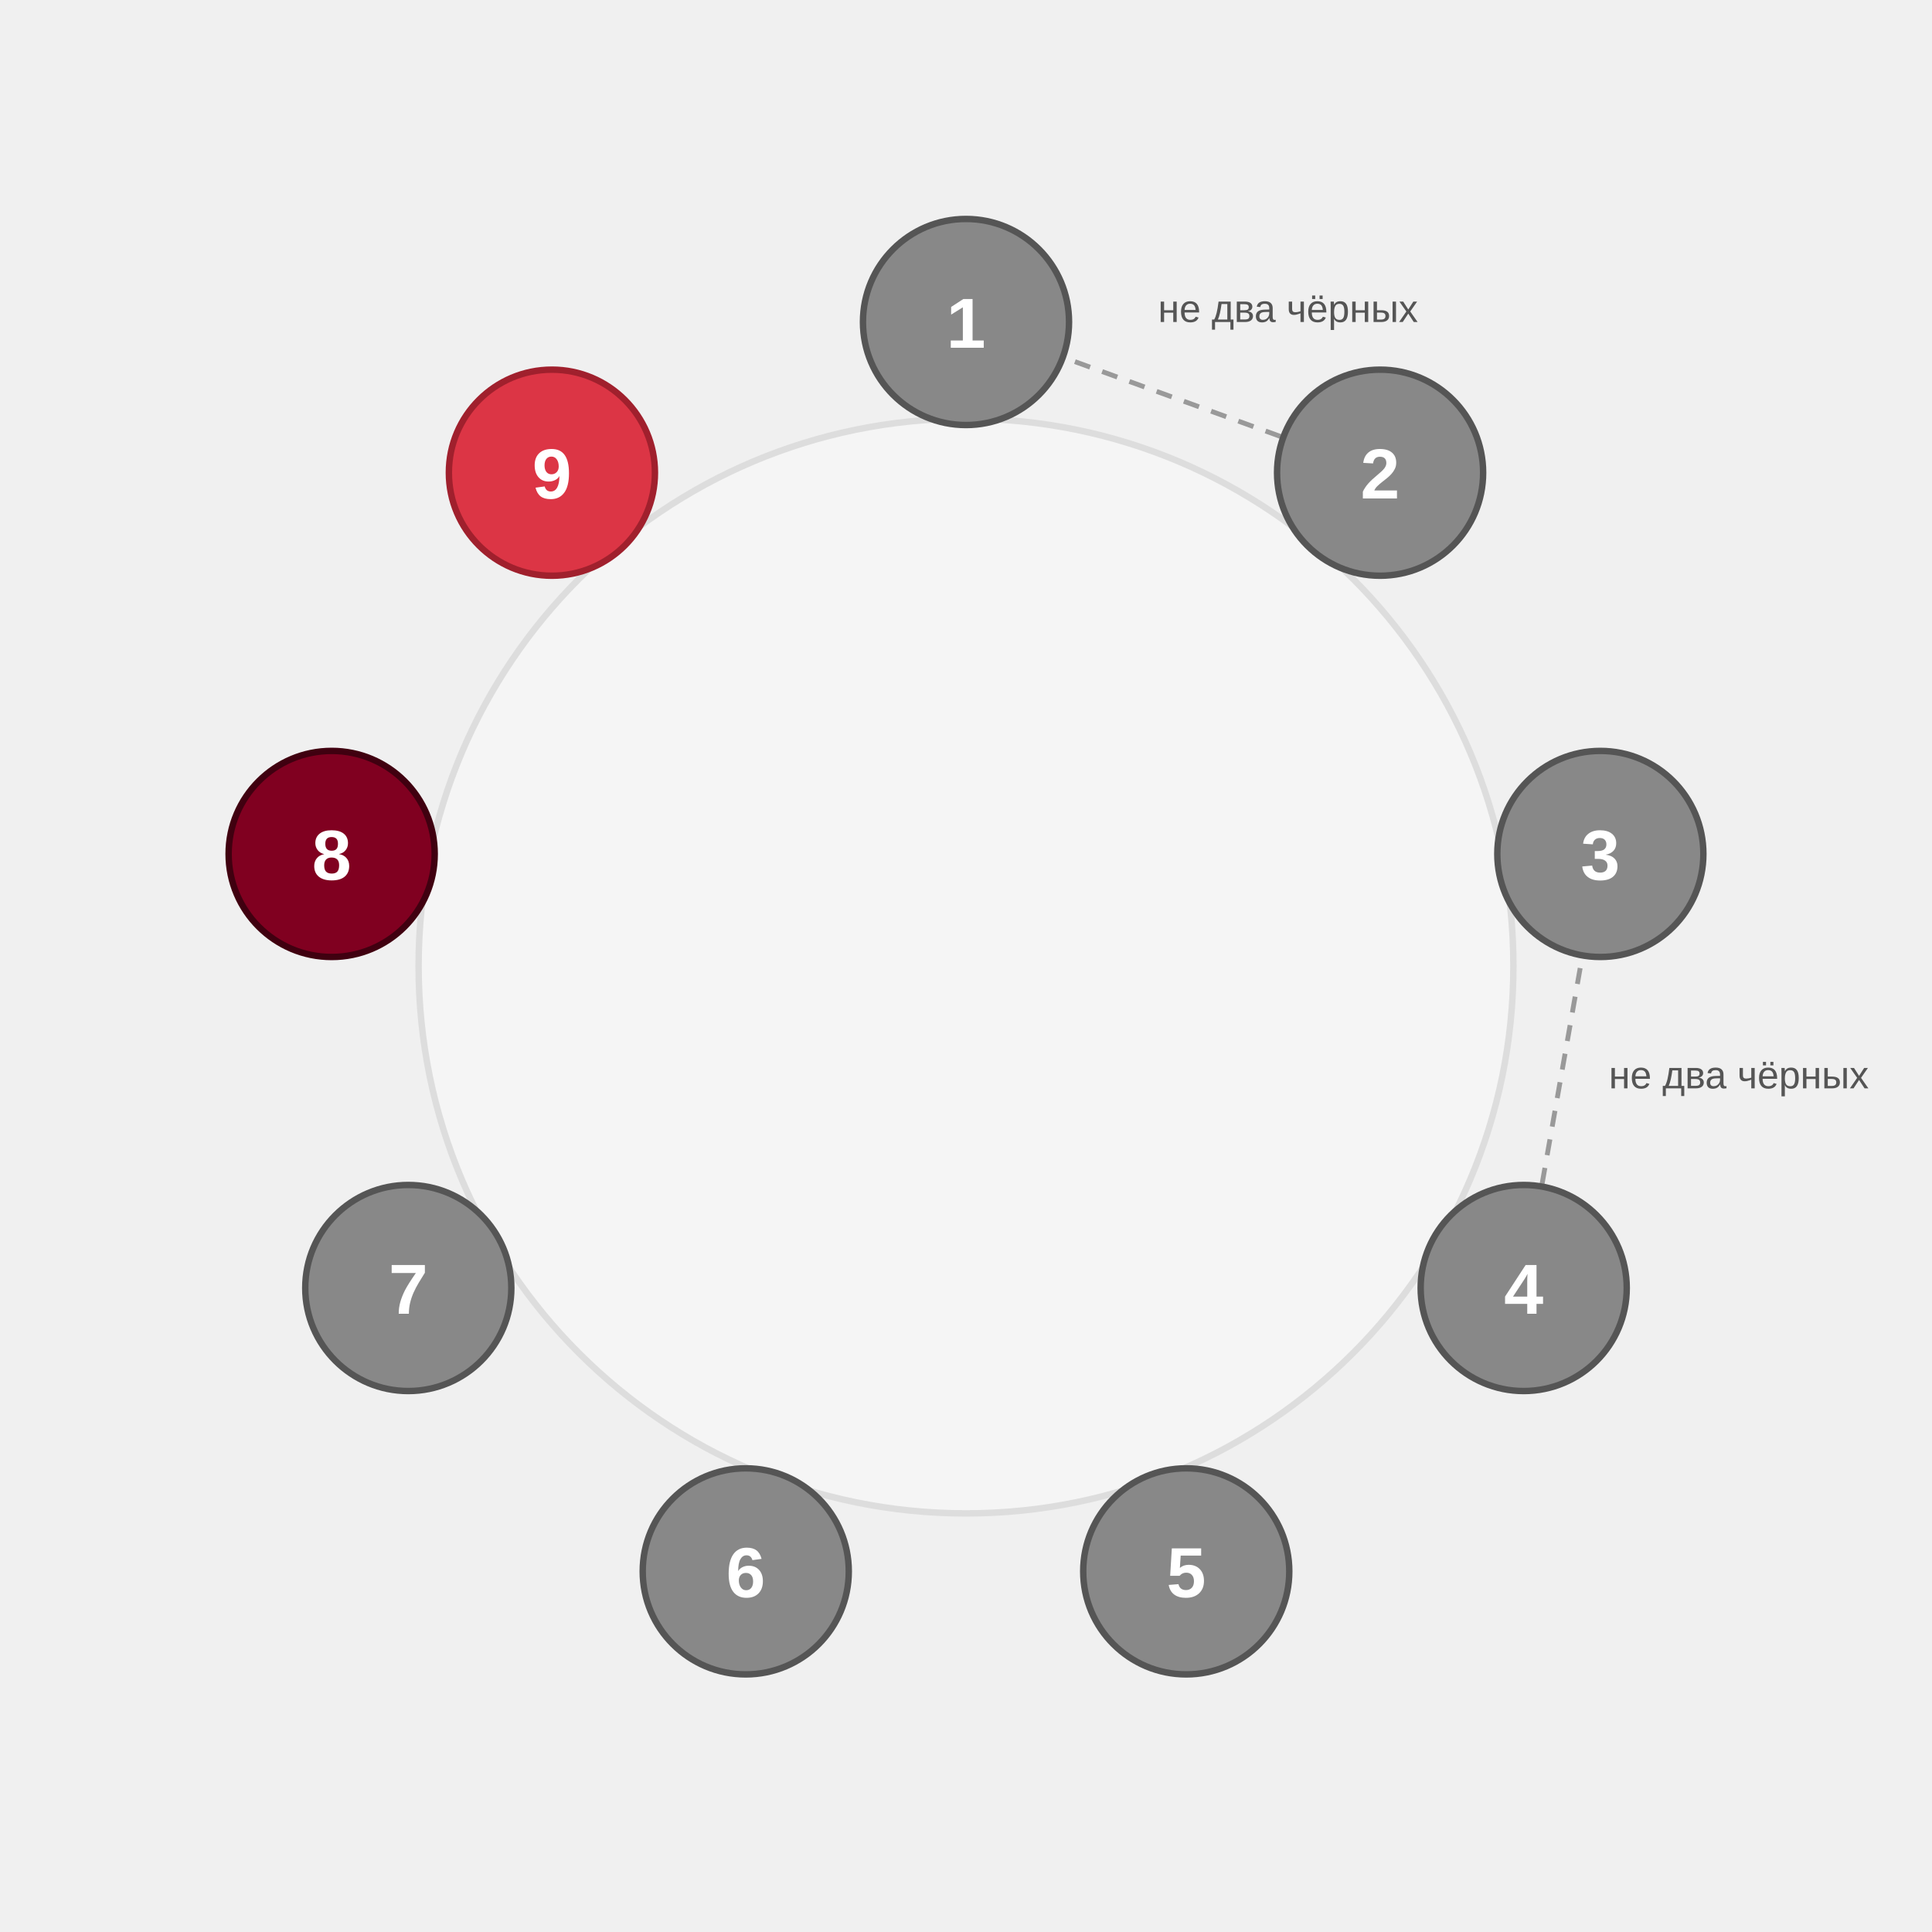
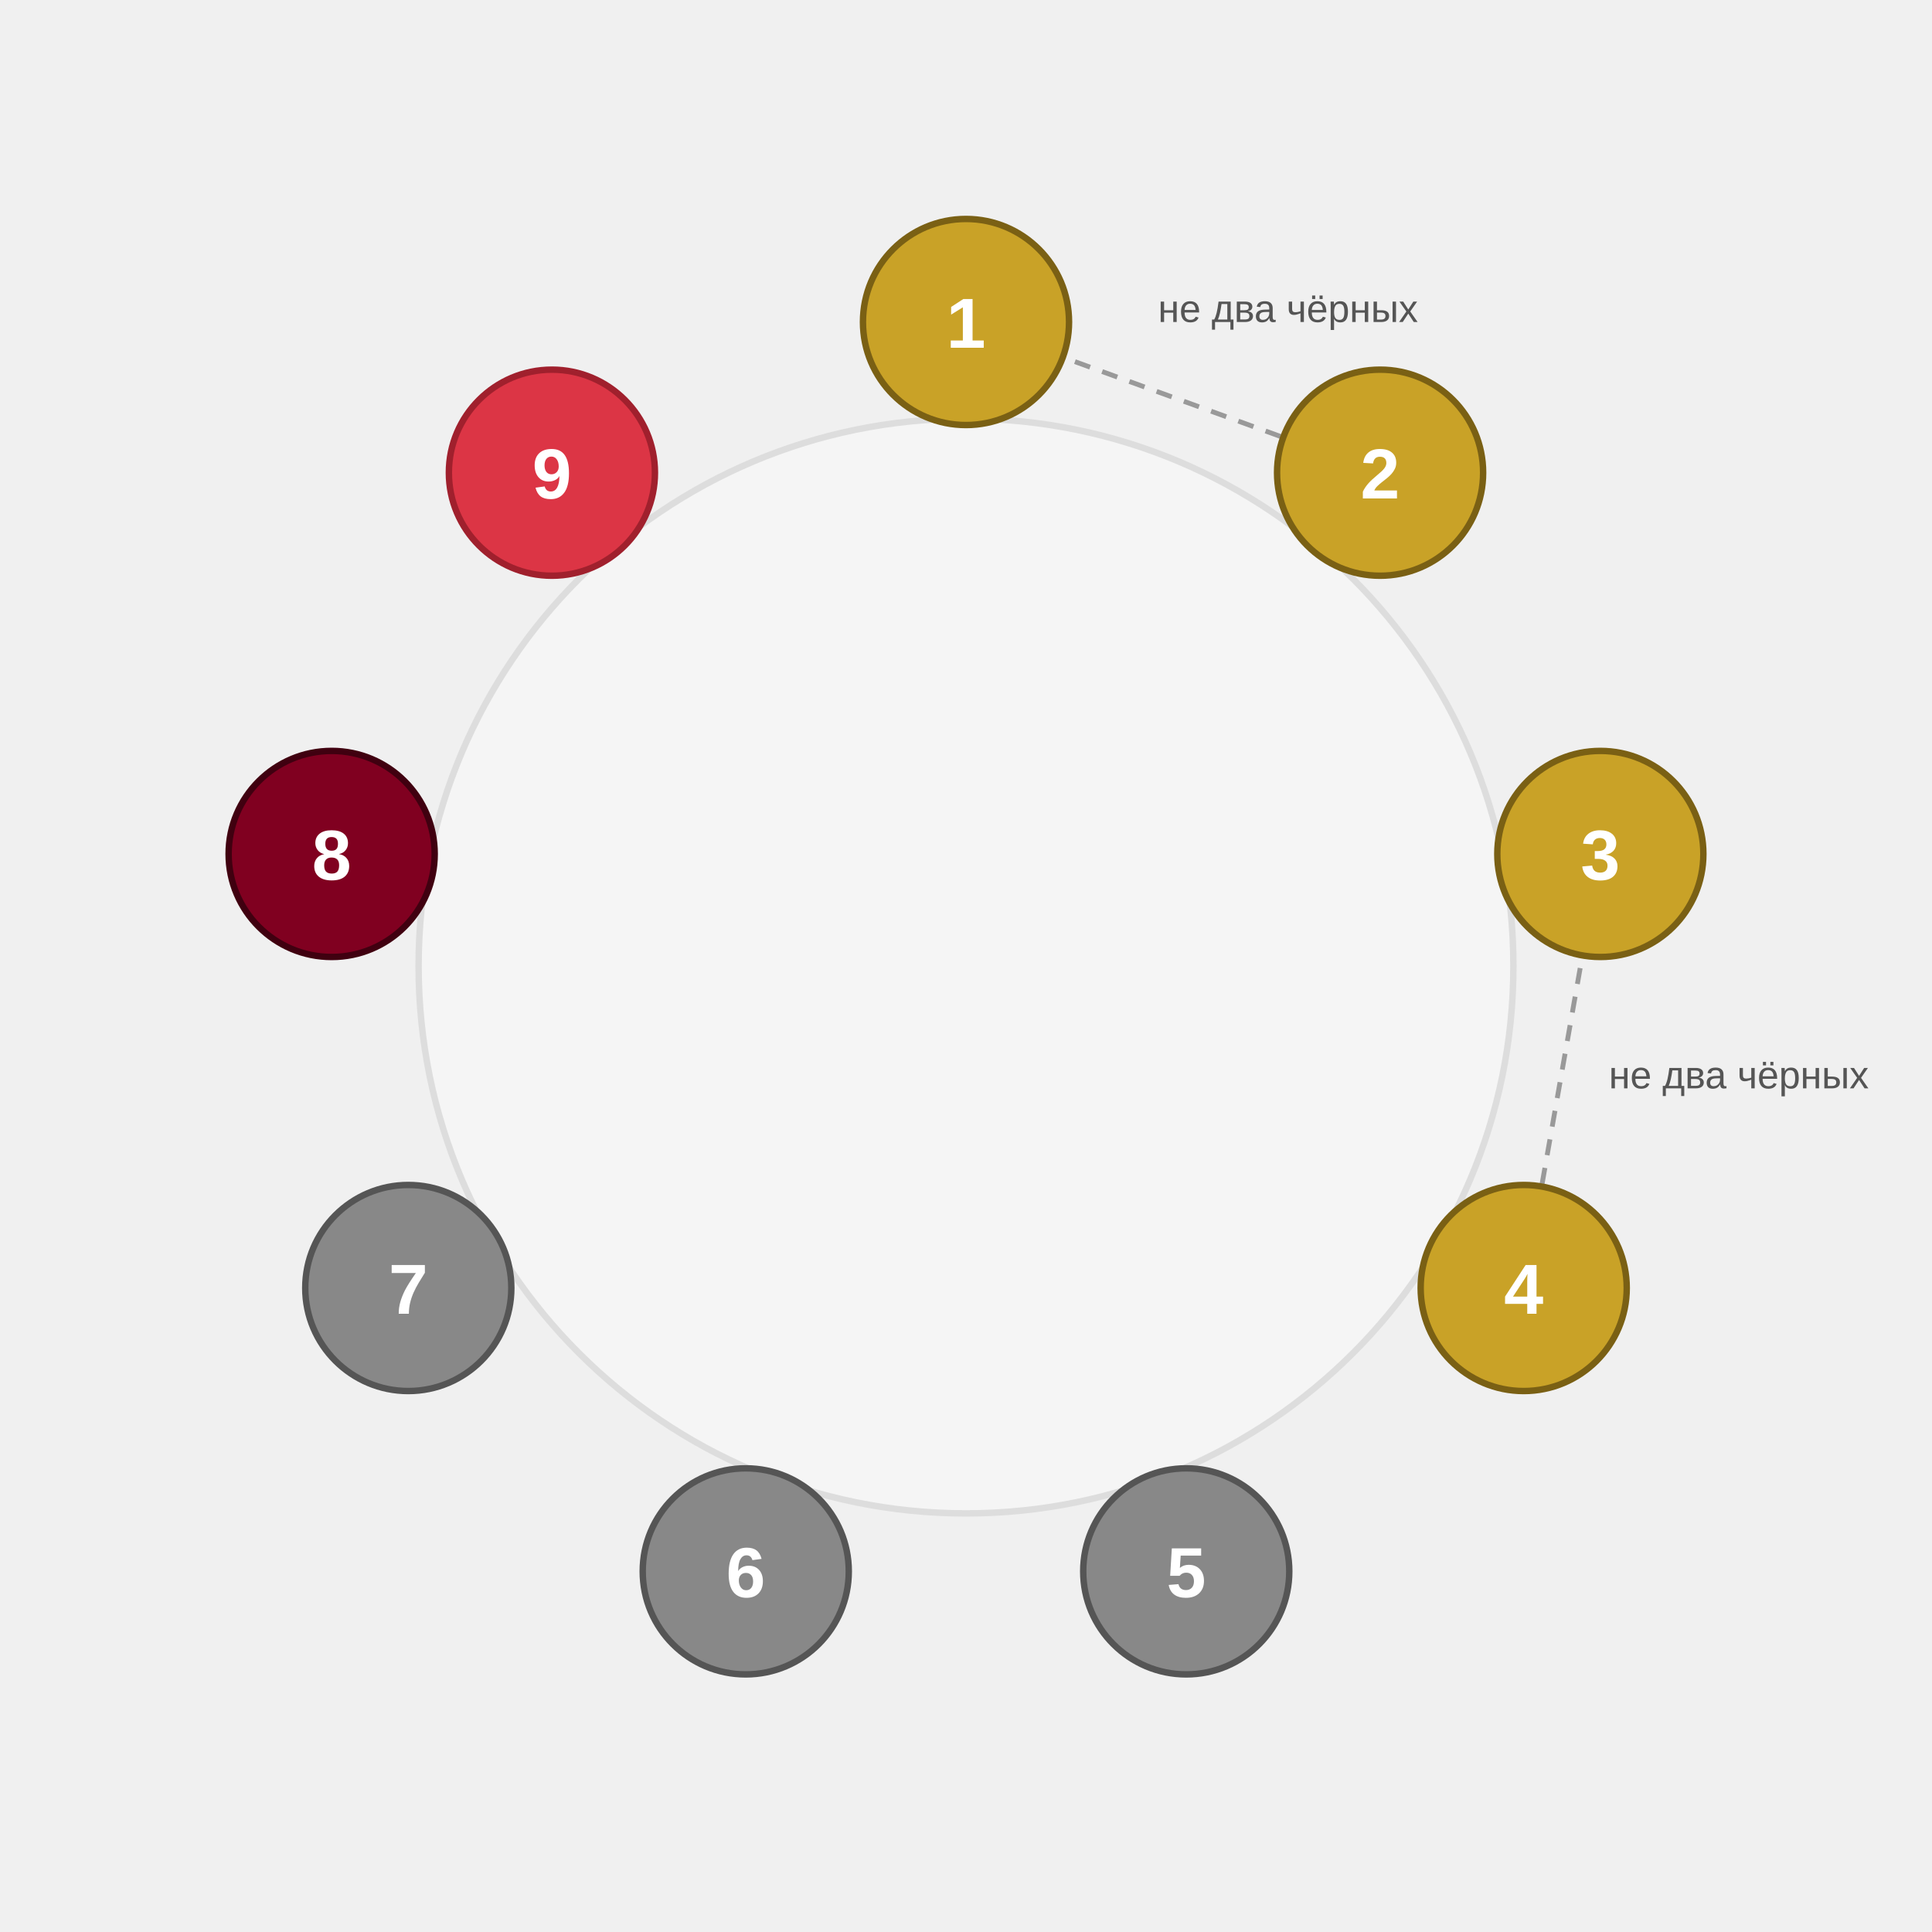
<svg xmlns="http://www.w3.org/2000/svg" width="600" height="600" viewBox="0 0 600 600">
  <circle cx="300" cy="300" r="170" fill="#F5F5F5" stroke="#DDDDDD" stroke-width="2" />
  <line x1="300" y1="100" x2="428.6" y2="146.8" stroke="#999999" stroke-dasharray="5 4" stroke-width="1.5" />
  <line x1="497" y1="265.2" x2="473.2" y2="400" stroke="#999999" stroke-dasharray="5 4" stroke-width="1.5" />
-   <circle cx="300" cy="100" r="32" fill="#888888" stroke="#555555" stroke-width="2" />
+   <circle cx="300" cy="100" r="32" fill="#C9A227" stroke="#7A6014" stroke-width="2" />
  <text x="300" y="108" text-anchor="middle" font-size="22" fill="#FFFFFF" font-weight="bold" font-family="Arial, sans-serif">1</text>
-   <circle cx="428.6" cy="146.8" r="32" fill="#888888" stroke="#555555" stroke-width="2" />
+   <circle cx="428.6" cy="146.8" r="32" fill="#C9A227" stroke="#7A6014" stroke-width="2" />
  <text x="428.6" y="154.8" text-anchor="middle" font-size="22" fill="#FFFFFF" font-weight="bold" font-family="Arial, sans-serif">2</text>
-   <circle cx="497" cy="265.2" r="32" fill="#888888" stroke="#555555" stroke-width="2" />
+   <circle cx="497" cy="265.2" r="32" fill="#C9A227" stroke="#7A6014" stroke-width="2" />
  <text x="497" y="273.2" text-anchor="middle" font-size="22" fill="#FFFFFF" font-weight="bold" font-family="Arial, sans-serif">3</text>
-   <circle cx="473.2" cy="400" r="32" fill="#888888" stroke="#555555" stroke-width="2" />
+   <circle cx="473.2" cy="400" r="32" fill="#C9A227" stroke="#7A6014" stroke-width="2" />
  <text x="473.2" y="408" text-anchor="middle" font-size="22" fill="#FFFFFF" font-weight="bold" font-family="Arial, sans-serif">4</text>
  <circle cx="368.4" cy="488" r="32" fill="#888888" stroke="#555555" stroke-width="2" />
  <text x="368.4" y="496" text-anchor="middle" font-size="22" fill="#FFFFFF" font-weight="bold" font-family="Arial, sans-serif">5</text>
  <circle cx="231.6" cy="488" r="32" fill="#888888" stroke="#555555" stroke-width="2" />
  <text x="231.6" y="496" text-anchor="middle" font-size="22" fill="#FFFFFF" font-weight="bold" font-family="Arial, sans-serif">6</text>
  <circle cx="126.8" cy="400" r="32" fill="#888888" stroke="#555555" stroke-width="2" />
  <text x="126.8" y="408" text-anchor="middle" font-size="22" fill="#FFFFFF" font-weight="bold" font-family="Arial, sans-serif">7</text>
  <circle cx="103" cy="265.2" r="32" fill="#800020" stroke="#400010" stroke-width="2" />
  <text x="103" y="273.2" text-anchor="middle" font-size="22" fill="#FFFFFF" font-weight="bold" font-family="Arial, sans-serif">8</text>
  <circle cx="171.4" cy="146.8" r="32" fill="#DC3545" stroke="#A0202D" stroke-width="2" />
  <text x="171.4" y="154.8" text-anchor="middle" font-size="22" fill="#FFFFFF" font-weight="bold" font-family="Arial, sans-serif">9</text>
  <text x="400" y="100" text-anchor="middle" font-size="12" fill="#555555" font-family="Arial, sans-serif">не два чёрных</text>
  <text x="540" y="338" text-anchor="middle" font-size="12" fill="#555555" font-family="Arial, sans-serif">не два чёрных</text>
</svg>
